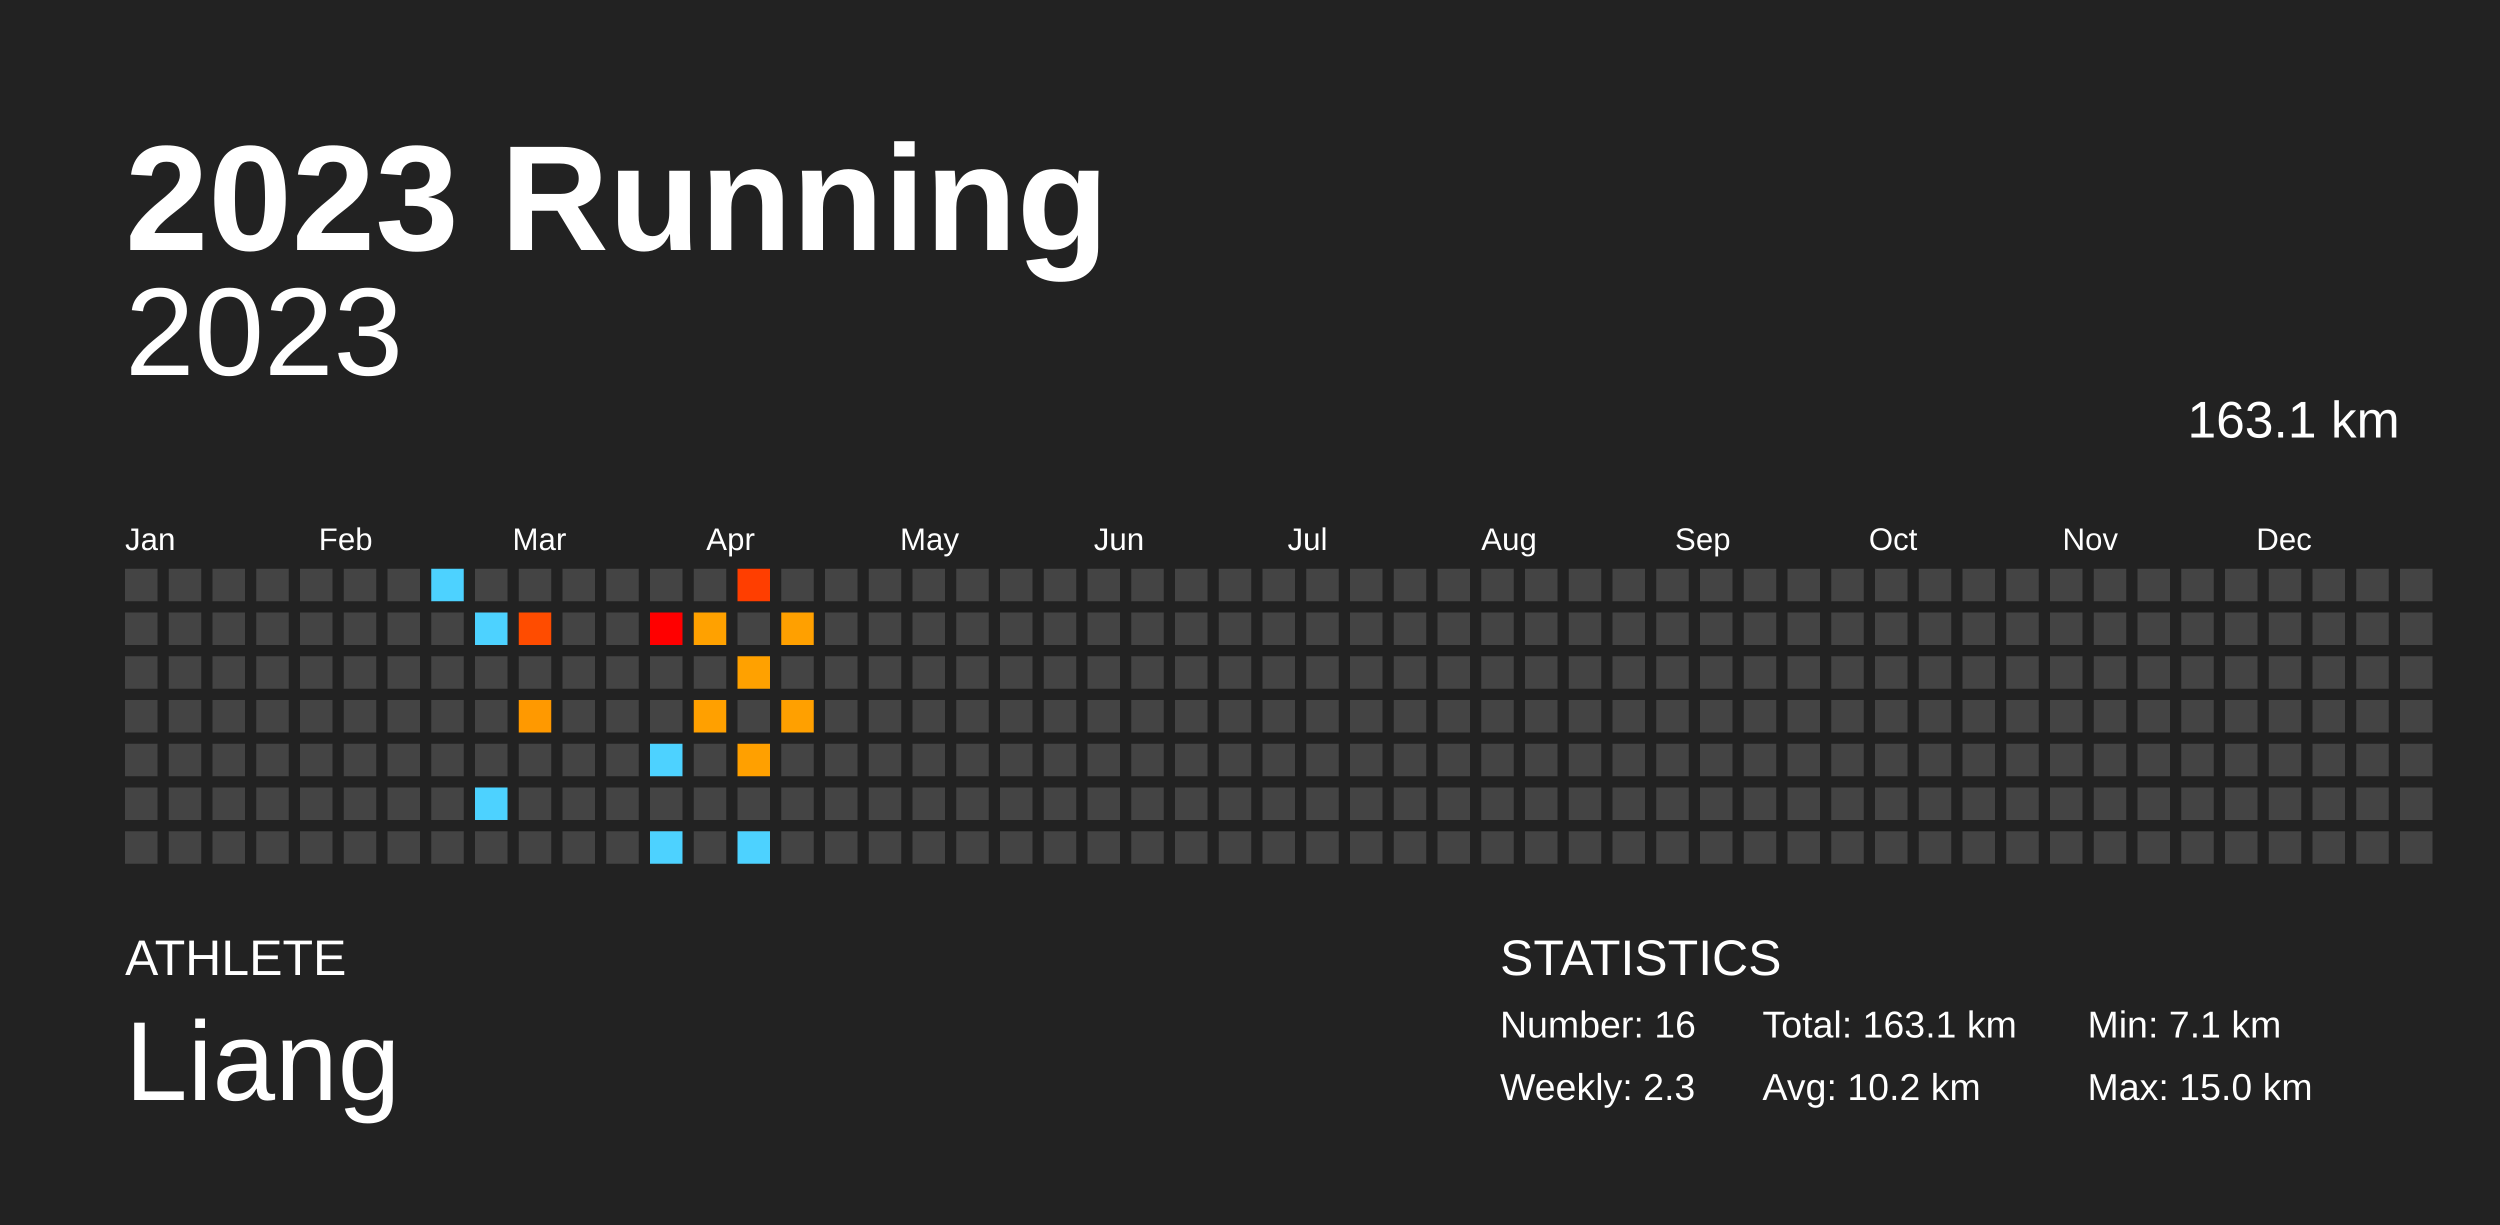
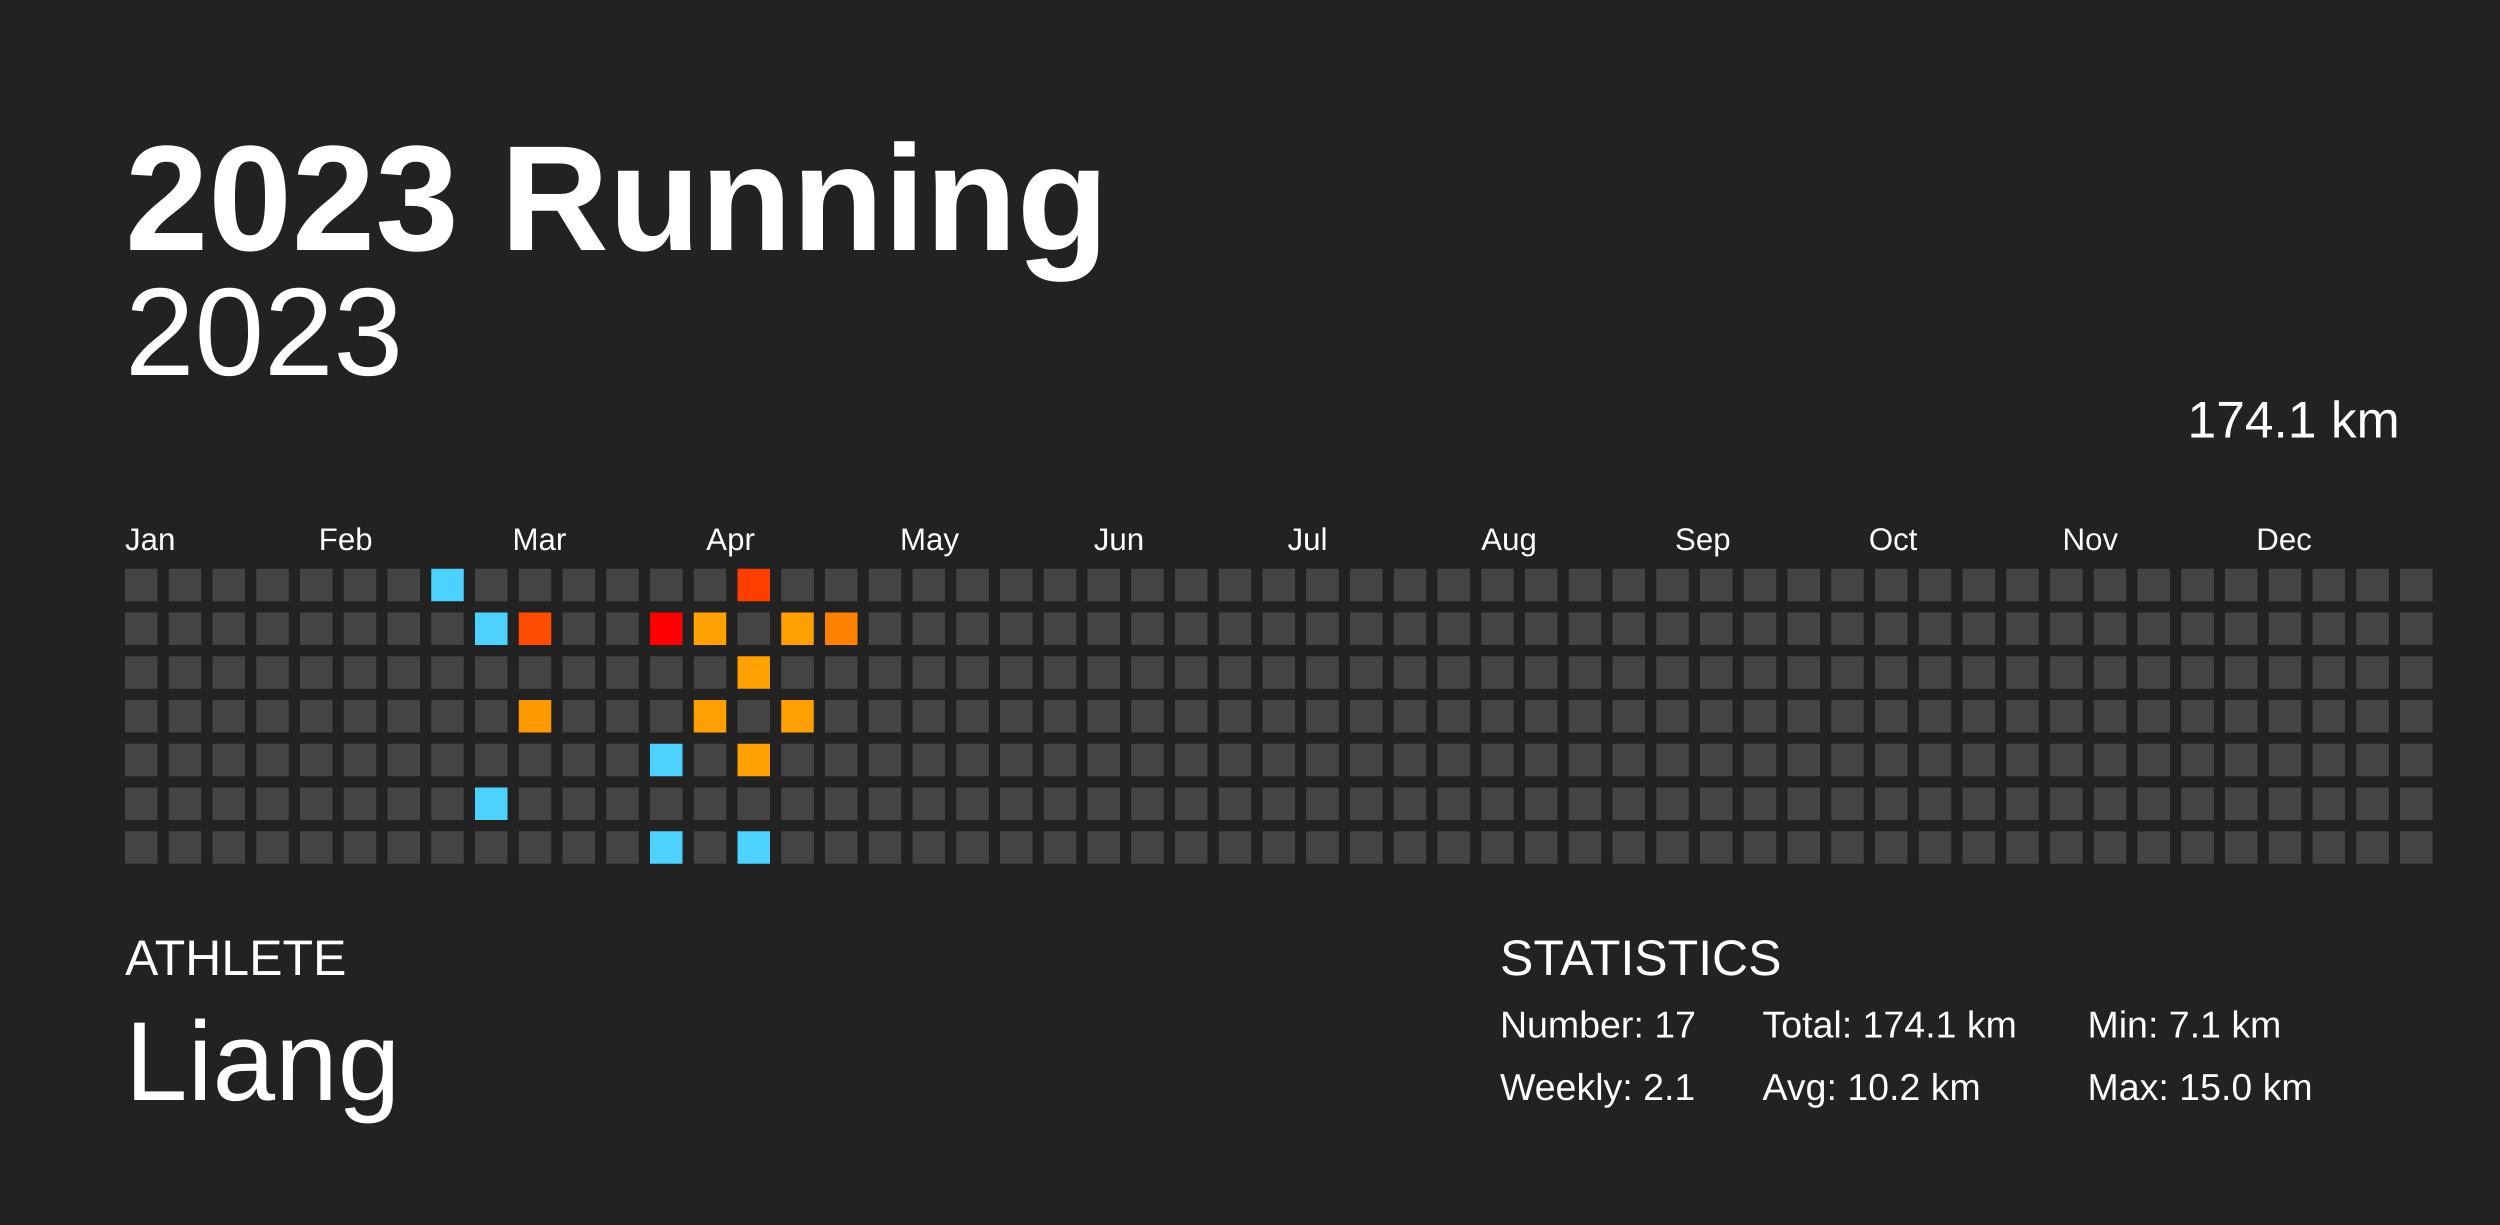
<svg xmlns="http://www.w3.org/2000/svg" baseProfile="full" height="98mm" version="1.1" viewBox="0,0,200,98" width="200mm">
  <defs />
  <rect fill="#222222" height="98" width="200" x="0" y="0" />
  <text fill="#FFFFFF" style="font-size:12px; font-family:Arial; font-weight:bold;" x="10" y="20">2023 Running</text>
  <text fill="#FFFFFF" style="font-size:4px; font-family:Arial" x="10" y="78">ATHLETE</text>
  <text fill="#FFFFFF" style="font-size:9px; font-family:Arial" x="10" y="88">Liang</text>
  <text fill="#FFFFFF" style="font-size:4px; font-family:Arial" x="120" y="78">STATISTICS</text>
-   <text fill="#FFFFFF" style="font-size:3px; font-family:Arial" x="120" y="83">Number: 16</text>
-   <text fill="#FFFFFF" style="font-size:3px; font-family:Arial" x="120" y="88">Weekly: 2.3</text>
-   <text fill="#FFFFFF" style="font-size:3px; font-family:Arial" x="141" y="83">Total: 163.1 km</text>
+   <text fill="#FFFFFF" style="font-size:3px; font-family:Arial" x="120" y="83">Number: 17</text>
+   <text fill="#FFFFFF" style="font-size:3px; font-family:Arial" x="120" y="88">Weekly: 2.1</text>
+   <text fill="#FFFFFF" style="font-size:3px; font-family:Arial" x="141" y="83">Total: 174.1 km</text>
  <text fill="#FFFFFF" style="font-size:3px; font-family:Arial" x="141" y="88">Avg: 10.2 km</text>
  <text fill="#FFFFFF" style="font-size:3px; font-family:Arial" x="167" y="83">Min: 7.1 km</text>
  <text fill="#FFFFFF" style="font-size:3px; font-family:Arial" x="167" y="88">Max: 15.0 km</text>
  <text alignment-baseline="hanging" fill="#FFFFFF" style="font-size:10.0px; font-family:Arial;" x="10" y="30">2023</text>
-   <text alignment-baseline="hanging" fill="#FFFFFF" style="font-size:4.125px; font-family:Arial;" x="175" y="35">163.1 km</text>
+   <text alignment-baseline="hanging" fill="#FFFFFF" style="font-size:4.125px; font-family:Arial;" x="175" y="35">174.1 km</text>
  <text fill="#FFFFFF" style="font-size:2.5px; font-family:Arial" x="10.0" y="44">Jan</text>
  <text fill="#FFFFFF" style="font-size:2.5px; font-family:Arial" x="25.5" y="44">Feb</text>
  <text fill="#FFFFFF" style="font-size:2.5px; font-family:Arial" x="41.0" y="44">Mar</text>
  <text fill="#FFFFFF" style="font-size:2.5px; font-family:Arial" x="56.5" y="44">Apr</text>
  <text fill="#FFFFFF" style="font-size:2.5px; font-family:Arial" x="72.0" y="44">May</text>
  <text fill="#FFFFFF" style="font-size:2.5px; font-family:Arial" x="87.5" y="44">Jun</text>
  <text fill="#FFFFFF" style="font-size:2.5px; font-family:Arial" x="103.0" y="44">Jul</text>
  <text fill="#FFFFFF" style="font-size:2.5px; font-family:Arial" x="118.5" y="44">Aug</text>
  <text fill="#FFFFFF" style="font-size:2.5px; font-family:Arial" x="134.0" y="44">Sep</text>
  <text fill="#FFFFFF" style="font-size:2.5px; font-family:Arial" x="149.5" y="44">Oct</text>
  <text fill="#FFFFFF" style="font-size:2.5px; font-family:Arial" x="165.0" y="44">Nov</text>
  <text fill="#FFFFFF" style="font-size:2.5px; font-family:Arial" x="180.5" y="44">Dec</text>
  <rect fill="#444444" height="2.6" width="2.6" x="10.0" y="45.5" />
  <rect fill="#444444" height="2.6" width="2.6" x="10.0" y="49.0" />
  <rect fill="#444444" height="2.6" width="2.6" x="10.0" y="52.5" />
  <rect fill="#444444" height="2.6" width="2.6" x="10.0" y="56.0" />
  <rect fill="#444444" height="2.6" width="2.6" x="10.0" y="59.5" />
  <rect fill="#444444" height="2.6" width="2.6" x="10.0" y="63.0" />
  <rect fill="#444444" height="2.6" width="2.6" x="10.0" y="66.5" />
  <rect fill="#444444" height="2.6" width="2.6" x="13.5" y="45.5" />
  <rect fill="#444444" height="2.6" width="2.6" x="13.5" y="49.0" />
  <rect fill="#444444" height="2.6" width="2.6" x="13.5" y="52.5" />
  <rect fill="#444444" height="2.6" width="2.6" x="13.5" y="56.0" />
  <rect fill="#444444" height="2.6" width="2.6" x="13.5" y="59.5" />
  <rect fill="#444444" height="2.6" width="2.6" x="13.5" y="63.0" />
  <rect fill="#444444" height="2.6" width="2.6" x="13.5" y="66.5" />
  <rect fill="#444444" height="2.6" width="2.6" x="17.0" y="45.5" />
  <rect fill="#444444" height="2.6" width="2.6" x="17.0" y="49.0" />
  <rect fill="#444444" height="2.6" width="2.6" x="17.0" y="52.5" />
  <rect fill="#444444" height="2.6" width="2.6" x="17.0" y="56.0" />
  <rect fill="#444444" height="2.6" width="2.6" x="17.0" y="59.5" />
  <rect fill="#444444" height="2.6" width="2.6" x="17.0" y="63.0" />
  <rect fill="#444444" height="2.6" width="2.6" x="17.0" y="66.5" />
  <rect fill="#444444" height="2.6" width="2.6" x="20.5" y="45.5" />
  <rect fill="#444444" height="2.6" width="2.6" x="20.5" y="49.0" />
  <rect fill="#444444" height="2.6" width="2.6" x="20.5" y="52.5" />
  <rect fill="#444444" height="2.6" width="2.6" x="20.5" y="56.0" />
  <rect fill="#444444" height="2.6" width="2.6" x="20.5" y="59.5" />
  <rect fill="#444444" height="2.6" width="2.6" x="20.5" y="63.0" />
  <rect fill="#444444" height="2.6" width="2.6" x="20.5" y="66.5" />
  <rect fill="#444444" height="2.6" width="2.6" x="24.0" y="45.5" />
  <rect fill="#444444" height="2.6" width="2.6" x="24.0" y="49.0" />
  <rect fill="#444444" height="2.6" width="2.6" x="24.0" y="52.5" />
  <rect fill="#444444" height="2.6" width="2.6" x="24.0" y="56.0" />
  <rect fill="#444444" height="2.6" width="2.6" x="24.0" y="59.5" />
  <rect fill="#444444" height="2.6" width="2.6" x="24.0" y="63.0" />
  <rect fill="#444444" height="2.6" width="2.6" x="24.0" y="66.5" />
  <rect fill="#444444" height="2.6" width="2.6" x="27.5" y="45.5" />
  <rect fill="#444444" height="2.6" width="2.6" x="27.5" y="49.0" />
  <rect fill="#444444" height="2.6" width="2.6" x="27.5" y="52.5" />
  <rect fill="#444444" height="2.6" width="2.6" x="27.5" y="56.0" />
  <rect fill="#444444" height="2.6" width="2.6" x="27.5" y="59.5" />
  <rect fill="#444444" height="2.6" width="2.6" x="27.5" y="63.0" />
  <rect fill="#444444" height="2.6" width="2.6" x="27.5" y="66.5" />
  <rect fill="#444444" height="2.6" width="2.6" x="31.0" y="45.5" />
  <rect fill="#444444" height="2.6" width="2.6" x="31.0" y="49.0" />
  <rect fill="#444444" height="2.6" width="2.6" x="31.0" y="52.5" />
  <rect fill="#444444" height="2.6" width="2.6" x="31.0" y="56.0" />
  <rect fill="#444444" height="2.6" width="2.6" x="31.0" y="59.5" />
  <rect fill="#444444" height="2.6" width="2.6" x="31.0" y="63.0" />
  <rect fill="#444444" height="2.6" width="2.6" x="31.0" y="66.5" />
  <rect fill="#4dd2ff" height="2.6" width="2.6" x="34.5" y="45.5" />
  <rect fill="#444444" height="2.6" width="2.6" x="34.5" y="49.0" />
  <rect fill="#444444" height="2.6" width="2.6" x="34.5" y="52.5" />
  <rect fill="#444444" height="2.6" width="2.6" x="34.5" y="56.0" />
  <rect fill="#444444" height="2.6" width="2.6" x="34.5" y="59.5" />
  <rect fill="#444444" height="2.6" width="2.6" x="34.5" y="63.0" />
  <rect fill="#444444" height="2.6" width="2.6" x="34.5" y="66.5" />
  <rect fill="#444444" height="2.6" width="2.6" x="38.0" y="45.5" />
  <rect fill="#4dd2ff" height="2.6" width="2.6" x="38.0" y="49.0" />
  <rect fill="#444444" height="2.6" width="2.6" x="38.0" y="52.5" />
  <rect fill="#444444" height="2.6" width="2.6" x="38.0" y="56.0" />
  <rect fill="#444444" height="2.6" width="2.6" x="38.0" y="59.5" />
  <rect fill="#4dd2ff" height="2.6" width="2.6" x="38.0" y="63.0" />
  <rect fill="#444444" height="2.6" width="2.6" x="38.0" y="66.5" />
  <rect fill="#444444" height="2.6" width="2.6" x="41.5" y="45.5" />
  <rect fill="#ff4c00" height="2.6" width="2.6" x="41.5" y="49.0" />
  <rect fill="#444444" height="2.6" width="2.6" x="41.5" y="52.5" />
  <rect fill="#ff9900" height="2.6" width="2.6" x="41.5" y="56.0" />
  <rect fill="#444444" height="2.6" width="2.6" x="41.5" y="59.5" />
  <rect fill="#444444" height="2.6" width="2.6" x="41.5" y="63.0" />
  <rect fill="#444444" height="2.6" width="2.6" x="41.5" y="66.5" />
  <rect fill="#444444" height="2.6" width="2.6" x="45.0" y="45.5" />
  <rect fill="#444444" height="2.6" width="2.6" x="45.0" y="49.0" />
  <rect fill="#444444" height="2.6" width="2.6" x="45.0" y="52.5" />
  <rect fill="#444444" height="2.6" width="2.6" x="45.0" y="56.0" />
  <rect fill="#444444" height="2.6" width="2.6" x="45.0" y="59.5" />
  <rect fill="#444444" height="2.6" width="2.6" x="45.0" y="63.0" />
  <rect fill="#444444" height="2.6" width="2.6" x="45.0" y="66.5" />
  <rect fill="#444444" height="2.6" width="2.6" x="48.5" y="45.5" />
  <rect fill="#444444" height="2.6" width="2.6" x="48.5" y="49.0" />
  <rect fill="#444444" height="2.6" width="2.6" x="48.5" y="52.5" />
  <rect fill="#444444" height="2.6" width="2.6" x="48.5" y="56.0" />
  <rect fill="#444444" height="2.6" width="2.6" x="48.5" y="59.5" />
  <rect fill="#444444" height="2.6" width="2.6" x="48.5" y="63.0" />
  <rect fill="#444444" height="2.6" width="2.6" x="48.5" y="66.5" />
  <rect fill="#444444" height="2.6" width="2.6" x="52.0" y="45.5" />
  <rect fill="#ff0000" height="2.6" width="2.6" x="52.0" y="49.0" />
  <rect fill="#444444" height="2.6" width="2.6" x="52.0" y="52.5" />
  <rect fill="#444444" height="2.6" width="2.6" x="52.0" y="56.0" />
  <rect fill="#4dd2ff" height="2.6" width="2.6" x="52.0" y="59.5" />
  <rect fill="#444444" height="2.6" width="2.6" x="52.0" y="63.0" />
  <rect fill="#4dd2ff" height="2.6" width="2.6" x="52.0" y="66.5" />
  <rect fill="#444444" height="2.6" width="2.6" x="55.5" y="45.5" />
  <rect fill="#ffa100" height="2.6" width="2.6" x="55.5" y="49.0" />
  <rect fill="#444444" height="2.6" width="2.6" x="55.5" y="52.5" />
  <rect fill="#ffa000" height="2.6" width="2.6" x="55.5" y="56.0" />
  <rect fill="#444444" height="2.6" width="2.6" x="55.5" y="59.5" />
  <rect fill="#444444" height="2.6" width="2.6" x="55.5" y="63.0" />
  <rect fill="#444444" height="2.6" width="2.6" x="55.5" y="66.5" />
  <rect fill="#ff3e00" height="2.6" width="2.6" x="59.0" y="45.5" />
  <rect fill="#444444" height="2.6" width="2.6" x="59.0" y="49.0" />
  <rect fill="#ffa100" height="2.6" width="2.6" x="59.0" y="52.5" />
  <rect fill="#444444" height="2.6" width="2.6" x="59.0" y="56.0" />
  <rect fill="#ffa000" height="2.6" width="2.6" x="59.0" y="59.5" />
  <rect fill="#444444" height="2.6" width="2.6" x="59.0" y="63.0" />
  <rect fill="#4dd2ff" height="2.6" width="2.6" x="59.0" y="66.5" />
  <rect fill="#444444" height="2.6" width="2.6" x="62.5" y="45.5" />
  <rect fill="#ffa000" height="2.6" width="2.6" x="62.5" y="49.0" />
  <rect fill="#444444" height="2.6" width="2.6" x="62.5" y="52.5" />
  <rect fill="#ffa000" height="2.6" width="2.6" x="62.5" y="56.0" />
  <rect fill="#444444" height="2.6" width="2.6" x="62.5" y="59.5" />
  <rect fill="#444444" height="2.6" width="2.6" x="62.5" y="63.0" />
  <rect fill="#444444" height="2.6" width="2.6" x="62.5" y="66.5" />
  <rect fill="#444444" height="2.6" width="2.6" x="66.0" y="45.5" />
-   <rect fill="#444444" height="2.6" width="2.6" x="66.0" y="49.0" />
+   <rect fill="#ff8100" height="2.6" width="2.6" x="66.0" y="49.0" />
  <rect fill="#444444" height="2.6" width="2.6" x="66.0" y="52.5" />
  <rect fill="#444444" height="2.6" width="2.6" x="66.0" y="56.0" />
  <rect fill="#444444" height="2.6" width="2.6" x="66.0" y="59.5" />
  <rect fill="#444444" height="2.6" width="2.6" x="66.0" y="63.0" />
  <rect fill="#444444" height="2.6" width="2.6" x="66.0" y="66.5" />
  <rect fill="#444444" height="2.6" width="2.6" x="69.5" y="45.5" />
  <rect fill="#444444" height="2.6" width="2.6" x="69.5" y="49.0" />
  <rect fill="#444444" height="2.6" width="2.6" x="69.5" y="52.5" />
  <rect fill="#444444" height="2.6" width="2.6" x="69.5" y="56.0" />
  <rect fill="#444444" height="2.6" width="2.6" x="69.5" y="59.5" />
  <rect fill="#444444" height="2.6" width="2.6" x="69.5" y="63.0" />
  <rect fill="#444444" height="2.6" width="2.6" x="69.5" y="66.5" />
  <rect fill="#444444" height="2.6" width="2.6" x="73.0" y="45.5" />
  <rect fill="#444444" height="2.6" width="2.6" x="73.0" y="49.0" />
  <rect fill="#444444" height="2.6" width="2.6" x="73.0" y="52.5" />
  <rect fill="#444444" height="2.6" width="2.6" x="73.0" y="56.0" />
  <rect fill="#444444" height="2.6" width="2.6" x="73.0" y="59.5" />
  <rect fill="#444444" height="2.6" width="2.6" x="73.0" y="63.0" />
  <rect fill="#444444" height="2.6" width="2.6" x="73.0" y="66.5" />
  <rect fill="#444444" height="2.6" width="2.6" x="76.5" y="45.5" />
  <rect fill="#444444" height="2.6" width="2.6" x="76.5" y="49.0" />
  <rect fill="#444444" height="2.6" width="2.6" x="76.5" y="52.5" />
  <rect fill="#444444" height="2.6" width="2.6" x="76.5" y="56.0" />
  <rect fill="#444444" height="2.6" width="2.6" x="76.5" y="59.5" />
  <rect fill="#444444" height="2.6" width="2.6" x="76.5" y="63.0" />
  <rect fill="#444444" height="2.6" width="2.6" x="76.5" y="66.5" />
  <rect fill="#444444" height="2.6" width="2.6" x="80.0" y="45.5" />
  <rect fill="#444444" height="2.6" width="2.6" x="80.0" y="49.0" />
  <rect fill="#444444" height="2.6" width="2.6" x="80.0" y="52.5" />
  <rect fill="#444444" height="2.6" width="2.6" x="80.0" y="56.0" />
  <rect fill="#444444" height="2.6" width="2.6" x="80.0" y="59.5" />
  <rect fill="#444444" height="2.6" width="2.6" x="80.0" y="63.0" />
  <rect fill="#444444" height="2.6" width="2.6" x="80.0" y="66.5" />
  <rect fill="#444444" height="2.6" width="2.6" x="83.5" y="45.5" />
  <rect fill="#444444" height="2.6" width="2.6" x="83.5" y="49.0" />
  <rect fill="#444444" height="2.6" width="2.6" x="83.5" y="52.5" />
  <rect fill="#444444" height="2.6" width="2.6" x="83.5" y="56.0" />
  <rect fill="#444444" height="2.6" width="2.6" x="83.5" y="59.5" />
  <rect fill="#444444" height="2.6" width="2.6" x="83.5" y="63.0" />
  <rect fill="#444444" height="2.6" width="2.6" x="83.5" y="66.5" />
  <rect fill="#444444" height="2.6" width="2.6" x="87.0" y="45.5" />
  <rect fill="#444444" height="2.6" width="2.6" x="87.0" y="49.0" />
  <rect fill="#444444" height="2.6" width="2.6" x="87.0" y="52.5" />
  <rect fill="#444444" height="2.6" width="2.6" x="87.0" y="56.0" />
  <rect fill="#444444" height="2.6" width="2.6" x="87.0" y="59.5" />
  <rect fill="#444444" height="2.6" width="2.6" x="87.0" y="63.0" />
  <rect fill="#444444" height="2.6" width="2.6" x="87.0" y="66.5" />
  <rect fill="#444444" height="2.6" width="2.6" x="90.5" y="45.5" />
  <rect fill="#444444" height="2.6" width="2.6" x="90.5" y="49.0" />
  <rect fill="#444444" height="2.6" width="2.6" x="90.5" y="52.5" />
  <rect fill="#444444" height="2.6" width="2.6" x="90.5" y="56.0" />
  <rect fill="#444444" height="2.6" width="2.6" x="90.5" y="59.5" />
  <rect fill="#444444" height="2.6" width="2.6" x="90.5" y="63.0" />
  <rect fill="#444444" height="2.6" width="2.6" x="90.5" y="66.5" />
  <rect fill="#444444" height="2.6" width="2.6" x="94.0" y="45.5" />
  <rect fill="#444444" height="2.6" width="2.6" x="94.0" y="49.0" />
  <rect fill="#444444" height="2.6" width="2.6" x="94.0" y="52.5" />
  <rect fill="#444444" height="2.6" width="2.6" x="94.0" y="56.0" />
  <rect fill="#444444" height="2.6" width="2.6" x="94.0" y="59.5" />
  <rect fill="#444444" height="2.6" width="2.6" x="94.0" y="63.0" />
  <rect fill="#444444" height="2.6" width="2.6" x="94.0" y="66.5" />
  <rect fill="#444444" height="2.6" width="2.6" x="97.5" y="45.5" />
  <rect fill="#444444" height="2.6" width="2.6" x="97.5" y="49.0" />
  <rect fill="#444444" height="2.6" width="2.6" x="97.5" y="52.5" />
  <rect fill="#444444" height="2.6" width="2.6" x="97.5" y="56.0" />
  <rect fill="#444444" height="2.6" width="2.6" x="97.5" y="59.5" />
  <rect fill="#444444" height="2.6" width="2.6" x="97.5" y="63.0" />
  <rect fill="#444444" height="2.6" width="2.6" x="97.5" y="66.5" />
  <rect fill="#444444" height="2.6" width="2.6" x="101.0" y="45.5" />
  <rect fill="#444444" height="2.6" width="2.6" x="101.0" y="49.0" />
  <rect fill="#444444" height="2.6" width="2.6" x="101.0" y="52.5" />
  <rect fill="#444444" height="2.6" width="2.6" x="101.0" y="56.0" />
  <rect fill="#444444" height="2.6" width="2.6" x="101.0" y="59.5" />
  <rect fill="#444444" height="2.6" width="2.6" x="101.0" y="63.0" />
  <rect fill="#444444" height="2.6" width="2.6" x="101.0" y="66.5" />
  <rect fill="#444444" height="2.6" width="2.6" x="104.5" y="45.5" />
  <rect fill="#444444" height="2.6" width="2.6" x="104.5" y="49.0" />
  <rect fill="#444444" height="2.6" width="2.6" x="104.5" y="52.5" />
  <rect fill="#444444" height="2.6" width="2.6" x="104.5" y="56.0" />
  <rect fill="#444444" height="2.6" width="2.6" x="104.5" y="59.5" />
  <rect fill="#444444" height="2.6" width="2.6" x="104.5" y="63.0" />
  <rect fill="#444444" height="2.6" width="2.6" x="104.5" y="66.5" />
  <rect fill="#444444" height="2.6" width="2.6" x="108.0" y="45.5" />
  <rect fill="#444444" height="2.6" width="2.6" x="108.0" y="49.0" />
  <rect fill="#444444" height="2.6" width="2.6" x="108.0" y="52.5" />
  <rect fill="#444444" height="2.6" width="2.6" x="108.0" y="56.0" />
  <rect fill="#444444" height="2.6" width="2.6" x="108.0" y="59.5" />
  <rect fill="#444444" height="2.6" width="2.6" x="108.0" y="63.0" />
  <rect fill="#444444" height="2.6" width="2.6" x="108.0" y="66.5" />
  <rect fill="#444444" height="2.6" width="2.6" x="111.5" y="45.5" />
  <rect fill="#444444" height="2.6" width="2.6" x="111.5" y="49.0" />
  <rect fill="#444444" height="2.6" width="2.6" x="111.5" y="52.5" />
  <rect fill="#444444" height="2.6" width="2.6" x="111.5" y="56.0" />
  <rect fill="#444444" height="2.6" width="2.6" x="111.5" y="59.5" />
  <rect fill="#444444" height="2.6" width="2.6" x="111.5" y="63.0" />
  <rect fill="#444444" height="2.6" width="2.6" x="111.5" y="66.5" />
  <rect fill="#444444" height="2.6" width="2.6" x="115.0" y="45.5" />
  <rect fill="#444444" height="2.6" width="2.6" x="115.0" y="49.0" />
  <rect fill="#444444" height="2.6" width="2.6" x="115.0" y="52.5" />
  <rect fill="#444444" height="2.6" width="2.6" x="115.0" y="56.0" />
  <rect fill="#444444" height="2.6" width="2.6" x="115.0" y="59.5" />
  <rect fill="#444444" height="2.6" width="2.6" x="115.0" y="63.0" />
  <rect fill="#444444" height="2.6" width="2.6" x="115.0" y="66.5" />
  <rect fill="#444444" height="2.6" width="2.6" x="118.5" y="45.5" />
  <rect fill="#444444" height="2.6" width="2.6" x="118.5" y="49.0" />
  <rect fill="#444444" height="2.6" width="2.6" x="118.5" y="52.5" />
  <rect fill="#444444" height="2.6" width="2.6" x="118.5" y="56.0" />
  <rect fill="#444444" height="2.6" width="2.6" x="118.5" y="59.5" />
  <rect fill="#444444" height="2.6" width="2.6" x="118.5" y="63.0" />
  <rect fill="#444444" height="2.6" width="2.6" x="118.5" y="66.5" />
  <rect fill="#444444" height="2.6" width="2.6" x="122.0" y="45.5" />
  <rect fill="#444444" height="2.6" width="2.6" x="122.0" y="49.0" />
  <rect fill="#444444" height="2.6" width="2.6" x="122.0" y="52.5" />
  <rect fill="#444444" height="2.6" width="2.6" x="122.0" y="56.0" />
  <rect fill="#444444" height="2.6" width="2.6" x="122.0" y="59.5" />
  <rect fill="#444444" height="2.6" width="2.6" x="122.0" y="63.0" />
  <rect fill="#444444" height="2.6" width="2.6" x="122.0" y="66.5" />
  <rect fill="#444444" height="2.6" width="2.6" x="125.5" y="45.5" />
  <rect fill="#444444" height="2.6" width="2.6" x="125.5" y="49.0" />
  <rect fill="#444444" height="2.6" width="2.6" x="125.5" y="52.5" />
  <rect fill="#444444" height="2.6" width="2.6" x="125.5" y="56.0" />
  <rect fill="#444444" height="2.6" width="2.6" x="125.5" y="59.5" />
  <rect fill="#444444" height="2.6" width="2.6" x="125.5" y="63.0" />
  <rect fill="#444444" height="2.6" width="2.6" x="125.5" y="66.5" />
  <rect fill="#444444" height="2.6" width="2.6" x="129.0" y="45.5" />
  <rect fill="#444444" height="2.6" width="2.6" x="129.0" y="49.0" />
  <rect fill="#444444" height="2.6" width="2.6" x="129.0" y="52.5" />
  <rect fill="#444444" height="2.6" width="2.6" x="129.0" y="56.0" />
  <rect fill="#444444" height="2.6" width="2.6" x="129.0" y="59.5" />
  <rect fill="#444444" height="2.6" width="2.6" x="129.0" y="63.0" />
  <rect fill="#444444" height="2.6" width="2.6" x="129.0" y="66.5" />
  <rect fill="#444444" height="2.6" width="2.6" x="132.5" y="45.5" />
  <rect fill="#444444" height="2.6" width="2.6" x="132.5" y="49.0" />
  <rect fill="#444444" height="2.6" width="2.6" x="132.5" y="52.5" />
  <rect fill="#444444" height="2.6" width="2.6" x="132.5" y="56.0" />
  <rect fill="#444444" height="2.6" width="2.6" x="132.5" y="59.5" />
  <rect fill="#444444" height="2.6" width="2.6" x="132.5" y="63.0" />
  <rect fill="#444444" height="2.6" width="2.6" x="132.5" y="66.5" />
  <rect fill="#444444" height="2.6" width="2.6" x="136.0" y="45.5" />
  <rect fill="#444444" height="2.6" width="2.6" x="136.0" y="49.0" />
  <rect fill="#444444" height="2.6" width="2.6" x="136.0" y="52.5" />
  <rect fill="#444444" height="2.6" width="2.6" x="136.0" y="56.0" />
  <rect fill="#444444" height="2.6" width="2.6" x="136.0" y="59.5" />
  <rect fill="#444444" height="2.6" width="2.6" x="136.0" y="63.0" />
  <rect fill="#444444" height="2.6" width="2.6" x="136.0" y="66.5" />
  <rect fill="#444444" height="2.6" width="2.6" x="139.5" y="45.5" />
  <rect fill="#444444" height="2.6" width="2.6" x="139.5" y="49.0" />
  <rect fill="#444444" height="2.6" width="2.6" x="139.5" y="52.5" />
  <rect fill="#444444" height="2.6" width="2.6" x="139.5" y="56.0" />
  <rect fill="#444444" height="2.6" width="2.6" x="139.5" y="59.5" />
  <rect fill="#444444" height="2.6" width="2.6" x="139.5" y="63.0" />
  <rect fill="#444444" height="2.6" width="2.6" x="139.5" y="66.5" />
  <rect fill="#444444" height="2.6" width="2.6" x="143.0" y="45.5" />
  <rect fill="#444444" height="2.6" width="2.6" x="143.0" y="49.0" />
  <rect fill="#444444" height="2.6" width="2.6" x="143.0" y="52.5" />
  <rect fill="#444444" height="2.6" width="2.6" x="143.0" y="56.0" />
  <rect fill="#444444" height="2.6" width="2.6" x="143.0" y="59.5" />
  <rect fill="#444444" height="2.6" width="2.6" x="143.0" y="63.0" />
  <rect fill="#444444" height="2.6" width="2.6" x="143.0" y="66.5" />
  <rect fill="#444444" height="2.6" width="2.6" x="146.5" y="45.5" />
  <rect fill="#444444" height="2.6" width="2.6" x="146.5" y="49.0" />
  <rect fill="#444444" height="2.6" width="2.6" x="146.5" y="52.5" />
  <rect fill="#444444" height="2.6" width="2.6" x="146.5" y="56.0" />
  <rect fill="#444444" height="2.6" width="2.6" x="146.5" y="59.5" />
  <rect fill="#444444" height="2.6" width="2.6" x="146.5" y="63.0" />
  <rect fill="#444444" height="2.6" width="2.6" x="146.5" y="66.5" />
  <rect fill="#444444" height="2.6" width="2.6" x="150.0" y="45.5" />
  <rect fill="#444444" height="2.6" width="2.6" x="150.0" y="49.0" />
  <rect fill="#444444" height="2.6" width="2.6" x="150.0" y="52.5" />
  <rect fill="#444444" height="2.6" width="2.6" x="150.0" y="56.0" />
  <rect fill="#444444" height="2.6" width="2.6" x="150.0" y="59.5" />
  <rect fill="#444444" height="2.6" width="2.6" x="150.0" y="63.0" />
  <rect fill="#444444" height="2.6" width="2.6" x="150.0" y="66.5" />
  <rect fill="#444444" height="2.6" width="2.6" x="153.5" y="45.5" />
  <rect fill="#444444" height="2.6" width="2.6" x="153.5" y="49.0" />
  <rect fill="#444444" height="2.6" width="2.6" x="153.5" y="52.5" />
  <rect fill="#444444" height="2.6" width="2.6" x="153.5" y="56.0" />
  <rect fill="#444444" height="2.6" width="2.6" x="153.5" y="59.5" />
  <rect fill="#444444" height="2.6" width="2.6" x="153.5" y="63.0" />
  <rect fill="#444444" height="2.6" width="2.6" x="153.5" y="66.5" />
  <rect fill="#444444" height="2.6" width="2.6" x="157.0" y="45.5" />
  <rect fill="#444444" height="2.6" width="2.6" x="157.0" y="49.0" />
  <rect fill="#444444" height="2.6" width="2.6" x="157.0" y="52.5" />
  <rect fill="#444444" height="2.6" width="2.6" x="157.0" y="56.0" />
  <rect fill="#444444" height="2.6" width="2.6" x="157.0" y="59.5" />
  <rect fill="#444444" height="2.6" width="2.6" x="157.0" y="63.0" />
  <rect fill="#444444" height="2.6" width="2.6" x="157.0" y="66.5" />
  <rect fill="#444444" height="2.6" width="2.6" x="160.5" y="45.5" />
  <rect fill="#444444" height="2.6" width="2.6" x="160.5" y="49.0" />
  <rect fill="#444444" height="2.6" width="2.6" x="160.5" y="52.5" />
  <rect fill="#444444" height="2.6" width="2.6" x="160.5" y="56.0" />
  <rect fill="#444444" height="2.6" width="2.6" x="160.5" y="59.5" />
  <rect fill="#444444" height="2.6" width="2.6" x="160.5" y="63.0" />
  <rect fill="#444444" height="2.6" width="2.6" x="160.5" y="66.5" />
  <rect fill="#444444" height="2.6" width="2.6" x="164.0" y="45.5" />
  <rect fill="#444444" height="2.6" width="2.6" x="164.0" y="49.0" />
  <rect fill="#444444" height="2.6" width="2.6" x="164.0" y="52.5" />
  <rect fill="#444444" height="2.6" width="2.6" x="164.0" y="56.0" />
  <rect fill="#444444" height="2.6" width="2.6" x="164.0" y="59.5" />
  <rect fill="#444444" height="2.6" width="2.6" x="164.0" y="63.0" />
  <rect fill="#444444" height="2.6" width="2.6" x="164.0" y="66.5" />
  <rect fill="#444444" height="2.6" width="2.6" x="167.5" y="45.5" />
  <rect fill="#444444" height="2.6" width="2.6" x="167.5" y="49.0" />
  <rect fill="#444444" height="2.6" width="2.6" x="167.5" y="52.5" />
  <rect fill="#444444" height="2.6" width="2.6" x="167.5" y="56.0" />
  <rect fill="#444444" height="2.6" width="2.6" x="167.5" y="59.5" />
  <rect fill="#444444" height="2.6" width="2.6" x="167.5" y="63.0" />
  <rect fill="#444444" height="2.6" width="2.6" x="167.5" y="66.5" />
  <rect fill="#444444" height="2.6" width="2.6" x="171.0" y="45.5" />
  <rect fill="#444444" height="2.6" width="2.6" x="171.0" y="49.0" />
  <rect fill="#444444" height="2.6" width="2.6" x="171.0" y="52.5" />
  <rect fill="#444444" height="2.6" width="2.6" x="171.0" y="56.0" />
  <rect fill="#444444" height="2.6" width="2.6" x="171.0" y="59.5" />
  <rect fill="#444444" height="2.6" width="2.6" x="171.0" y="63.0" />
  <rect fill="#444444" height="2.6" width="2.6" x="171.0" y="66.5" />
  <rect fill="#444444" height="2.6" width="2.6" x="174.5" y="45.5" />
  <rect fill="#444444" height="2.6" width="2.6" x="174.5" y="49.0" />
  <rect fill="#444444" height="2.6" width="2.6" x="174.5" y="52.5" />
  <rect fill="#444444" height="2.6" width="2.6" x="174.5" y="56.0" />
  <rect fill="#444444" height="2.6" width="2.6" x="174.5" y="59.5" />
  <rect fill="#444444" height="2.6" width="2.6" x="174.5" y="63.0" />
  <rect fill="#444444" height="2.6" width="2.6" x="174.5" y="66.5" />
  <rect fill="#444444" height="2.6" width="2.6" x="178.0" y="45.5" />
  <rect fill="#444444" height="2.6" width="2.6" x="178.0" y="49.0" />
  <rect fill="#444444" height="2.6" width="2.6" x="178.0" y="52.5" />
  <rect fill="#444444" height="2.6" width="2.6" x="178.0" y="56.0" />
  <rect fill="#444444" height="2.6" width="2.6" x="178.0" y="59.5" />
  <rect fill="#444444" height="2.6" width="2.6" x="178.0" y="63.0" />
  <rect fill="#444444" height="2.6" width="2.6" x="178.0" y="66.5" />
  <rect fill="#444444" height="2.6" width="2.6" x="181.5" y="45.5" />
  <rect fill="#444444" height="2.6" width="2.6" x="181.5" y="49.0" />
  <rect fill="#444444" height="2.6" width="2.6" x="181.5" y="52.5" />
  <rect fill="#444444" height="2.6" width="2.6" x="181.5" y="56.0" />
  <rect fill="#444444" height="2.6" width="2.6" x="181.5" y="59.5" />
  <rect fill="#444444" height="2.6" width="2.6" x="181.5" y="63.0" />
  <rect fill="#444444" height="2.6" width="2.6" x="181.5" y="66.5" />
  <rect fill="#444444" height="2.6" width="2.6" x="185.0" y="45.5" />
  <rect fill="#444444" height="2.6" width="2.6" x="185.0" y="49.0" />
  <rect fill="#444444" height="2.6" width="2.6" x="185.0" y="52.5" />
  <rect fill="#444444" height="2.6" width="2.6" x="185.0" y="56.0" />
  <rect fill="#444444" height="2.6" width="2.6" x="185.0" y="59.5" />
  <rect fill="#444444" height="2.6" width="2.6" x="185.0" y="63.0" />
  <rect fill="#444444" height="2.6" width="2.6" x="185.0" y="66.5" />
  <rect fill="#444444" height="2.6" width="2.6" x="188.5" y="45.5" />
  <rect fill="#444444" height="2.6" width="2.6" x="188.5" y="49.0" />
  <rect fill="#444444" height="2.6" width="2.6" x="188.5" y="52.5" />
  <rect fill="#444444" height="2.6" width="2.6" x="188.5" y="56.0" />
  <rect fill="#444444" height="2.6" width="2.6" x="188.5" y="59.5" />
  <rect fill="#444444" height="2.6" width="2.6" x="188.5" y="63.0" />
  <rect fill="#444444" height="2.6" width="2.6" x="188.5" y="66.5" />
  <rect fill="#444444" height="2.6" width="2.6" x="192.0" y="45.5" />
  <rect fill="#444444" height="2.6" width="2.6" x="192.0" y="49.0" />
  <rect fill="#444444" height="2.6" width="2.6" x="192.0" y="52.5" />
  <rect fill="#444444" height="2.6" width="2.6" x="192.0" y="56.0" />
  <rect fill="#444444" height="2.6" width="2.6" x="192.0" y="59.5" />
  <rect fill="#444444" height="2.6" width="2.6" x="192.0" y="63.0" />
  <rect fill="#444444" height="2.6" width="2.6" x="192.0" y="66.5" />
</svg>
